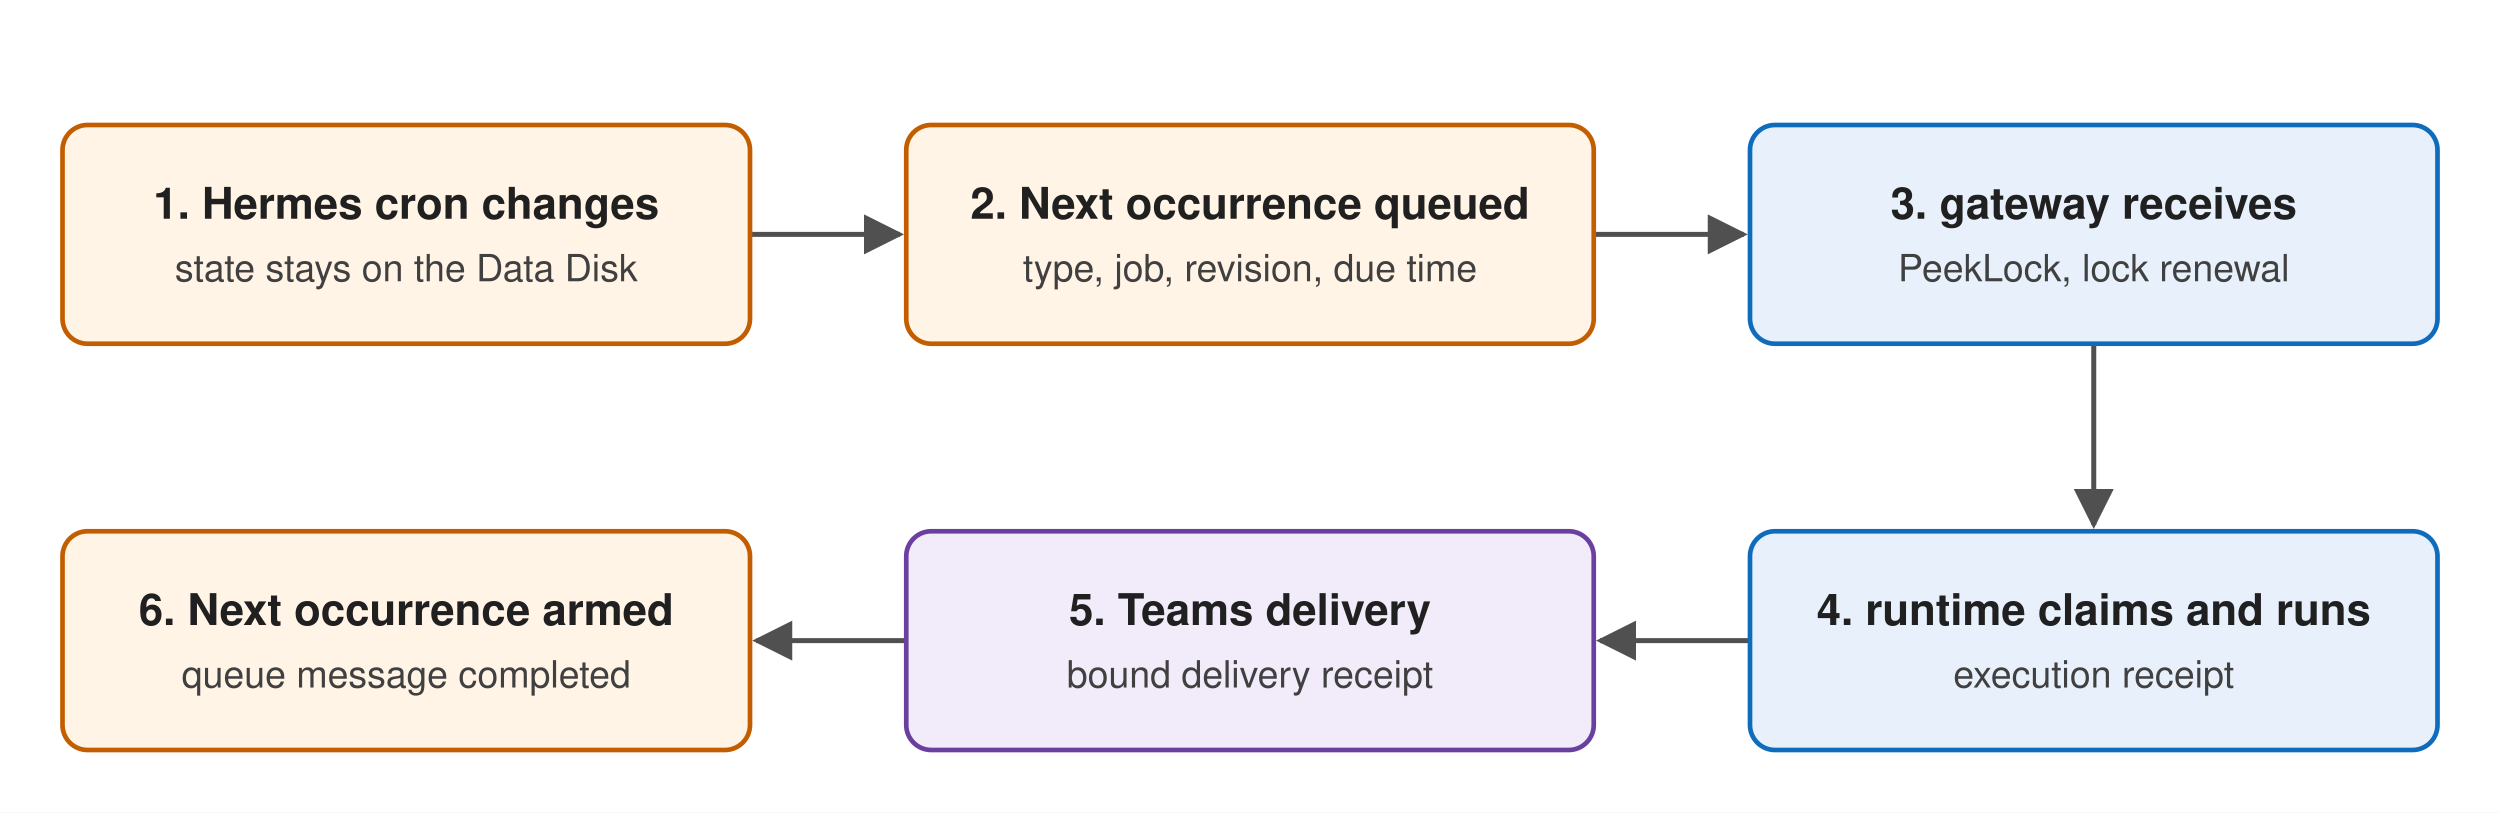
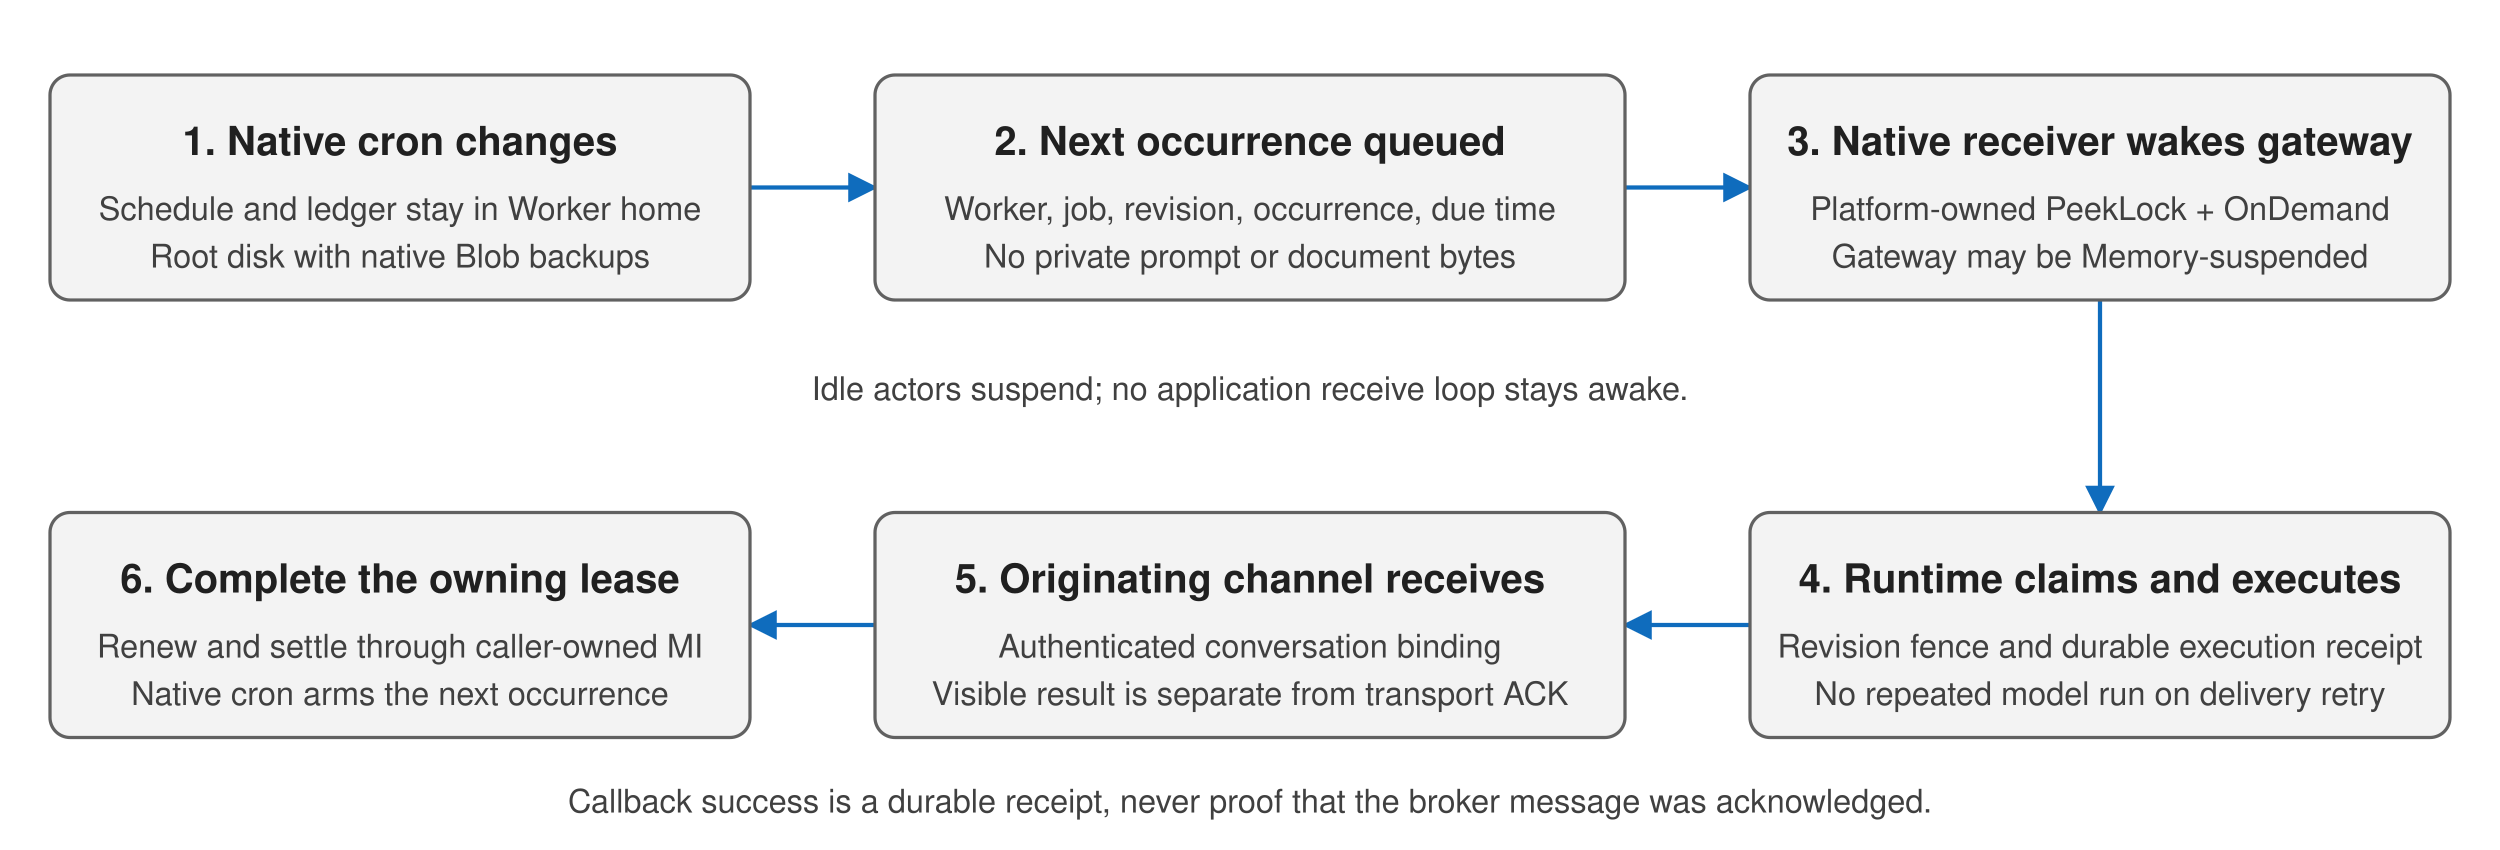
- <svg xmlns="http://www.w3.org/2000/svg" width="800" height="260" viewBox="0 0 800 260" font-family="Segoe UI, Helvetica, Arial, sans-serif">
+ <svg xmlns="http://www.w3.org/2000/svg" width="1000" height="340" viewBox="0 0 1000 340" font-family="Segoe UI, Helvetica, Arial, sans-serif">
  <defs>
-     <marker id="arrow" viewBox="0 0 10 10" refX="9" refY="5" markerWidth="8" markerHeight="8" orient="auto">
-       <path d="M0,0 L10,5 L0,10 z" fill="#505050" />
+     <marker id="arrow" viewBox="0 0 10 10" refX="9" refY="5" markerWidth="7" markerHeight="7" orient="auto">
+       <path d="M0 0L10 5L0 10Z" fill="#0f6cbd" />
    </marker>
  </defs>
-   <rect width="800" height="260" fill="#ffffff" />
-   <g stroke="#505050" stroke-width="1.6" fill="none" marker-end="url(#arrow)">
-     <path d="M240,75 H288" />
-     <path d="M510,75 H558" />
-     <path d="M670,110 V168" />
-     <path d="M560,205 H512" />
-     <path d="M290,205 H242" />
+   <rect width="1000" height="340" fill="#fff" />
+   <g stroke="#0f6cbd" stroke-width="1.7" fill="none" marker-end="url(#arrow)">
+     <path d="M300 75H350" />
+     <path d="M650 75H700" />
+     <path d="M840 120V205" />
+     <path d="M700 250H650" />
+     <path d="M350 250H300" />
  </g>
-   <g text-anchor="middle">
-     <rect x="20" y="40" width="220" height="70" rx="8" fill="#fff4e5" stroke="#c25e00" stroke-width="1.5" />
-     <text x="130" y="70" font-size="14" font-weight="600" fill="#202020">1. Hermes cron changes</text>
-     <text x="130" y="90" font-size="12" fill="#404040">state stays on the Data Disk</text>
-     <rect x="290" y="40" width="220" height="70" rx="8" fill="#fff4e5" stroke="#c25e00" stroke-width="1.5" />
-     <text x="400" y="70" font-size="14" font-weight="600" fill="#202020">2. Next occurrence queued</text>
-     <text x="400" y="90" font-size="12" fill="#404040">type, job, revision, due time</text>
-     <rect x="560" y="40" width="220" height="70" rx="8" fill="#e8f1fb" stroke="#0f6cbd" stroke-width="1.5" />
-     <text x="670" y="70" font-size="14" font-weight="600" fill="#202020">3. gateway receives</text>
-     <text x="670" y="90" font-size="12" fill="#404040">PeekLock, lock renewal</text>
-     <rect x="560" y="170" width="220" height="70" rx="8" fill="#e8f1fb" stroke="#0f6cbd" stroke-width="1.5" />
-     <text x="670" y="200" font-size="14" font-weight="600" fill="#202020">4. runtime claims and runs</text>
-     <text x="670" y="220" font-size="12" fill="#404040">execution receipt</text>
-     <rect x="290" y="170" width="220" height="70" rx="8" fill="#f1ebfa" stroke="#6b3fa0" stroke-width="1.5" />
-     <text x="400" y="200" font-size="14" font-weight="600" fill="#202020">5. Teams delivery</text>
-     <text x="400" y="220" font-size="12" fill="#404040">bound delivery receipt</text>
-     <rect x="20" y="170" width="220" height="70" rx="8" fill="#fff4e5" stroke="#c25e00" stroke-width="1.5" />
-     <text x="130" y="200" font-size="14" font-weight="600" fill="#202020">6. Next occurrence armed</text>
-     <text x="130" y="220" font-size="12" fill="#404040">queue message completed</text>
+   <g fill="#f3f3f3" stroke="#616161" stroke-width="1.3">
+     <rect x="20" y="30" width="280" height="90" rx="8" />
+     <rect x="350" y="30" width="300" height="90" rx="8" />
+     <rect x="700" y="30" width="280" height="90" rx="8" />
+     <rect x="700" y="205" width="280" height="90" rx="8" />
+     <rect x="350" y="205" width="300" height="90" rx="8" />
+     <rect x="20" y="205" width="280" height="90" rx="8" />
+   </g>
+   <g text-anchor="middle" fill="#202020" font-size="16" font-weight="600">
+     <text x="160" y="62">1. Native cron changes</text>
+     <text x="500" y="62">2. Next occurrence queued</text>
+     <text x="840" y="62">3. Native receiver wakes gateway</text>
+     <text x="840" y="237">4. Runtime claims and executes</text>
+     <text x="500" y="237">5. Originating channel receives</text>
+     <text x="160" y="237">6. Complete the owning lease</text>
+   </g>
+   <g text-anchor="middle" fill="#404040" font-size="13">
+     <text x="160" y="88">Schedule and ledger stay in Worker home</text>
+     <text x="160" y="107">Root disk with native Blob backups</text>
+     <text x="500" y="88">Worker, job, revision, occurrence, due time</text>
+     <text x="500" y="107">No private prompt or document bytes</text>
+     <text x="840" y="88">Platform-owned PeekLock + OnDemand</text>
+     <text x="840" y="107">Gateway may be Memory-suspended</text>
+     <text x="840" y="263">Revision fence and durable execution receipt</text>
+     <text x="840" y="282">No repeated model run on delivery retry</text>
+     <text x="500" y="263">Authenticated conversation binding</text>
+     <text x="500" y="282">Visible result is separate from transport ACK</text>
+     <text x="160" y="263">Renew and settle through caller-owned MI</text>
+     <text x="160" y="282">Native cron arms the next occurrence</text>
+     <text x="500" y="160">Idle actors suspend; no application receive loop stays awake.</text>
+     <text x="500" y="325">Callback success is a durable receipt, never proof that the broker message was acknowledged.</text>
  </g>
</svg>
